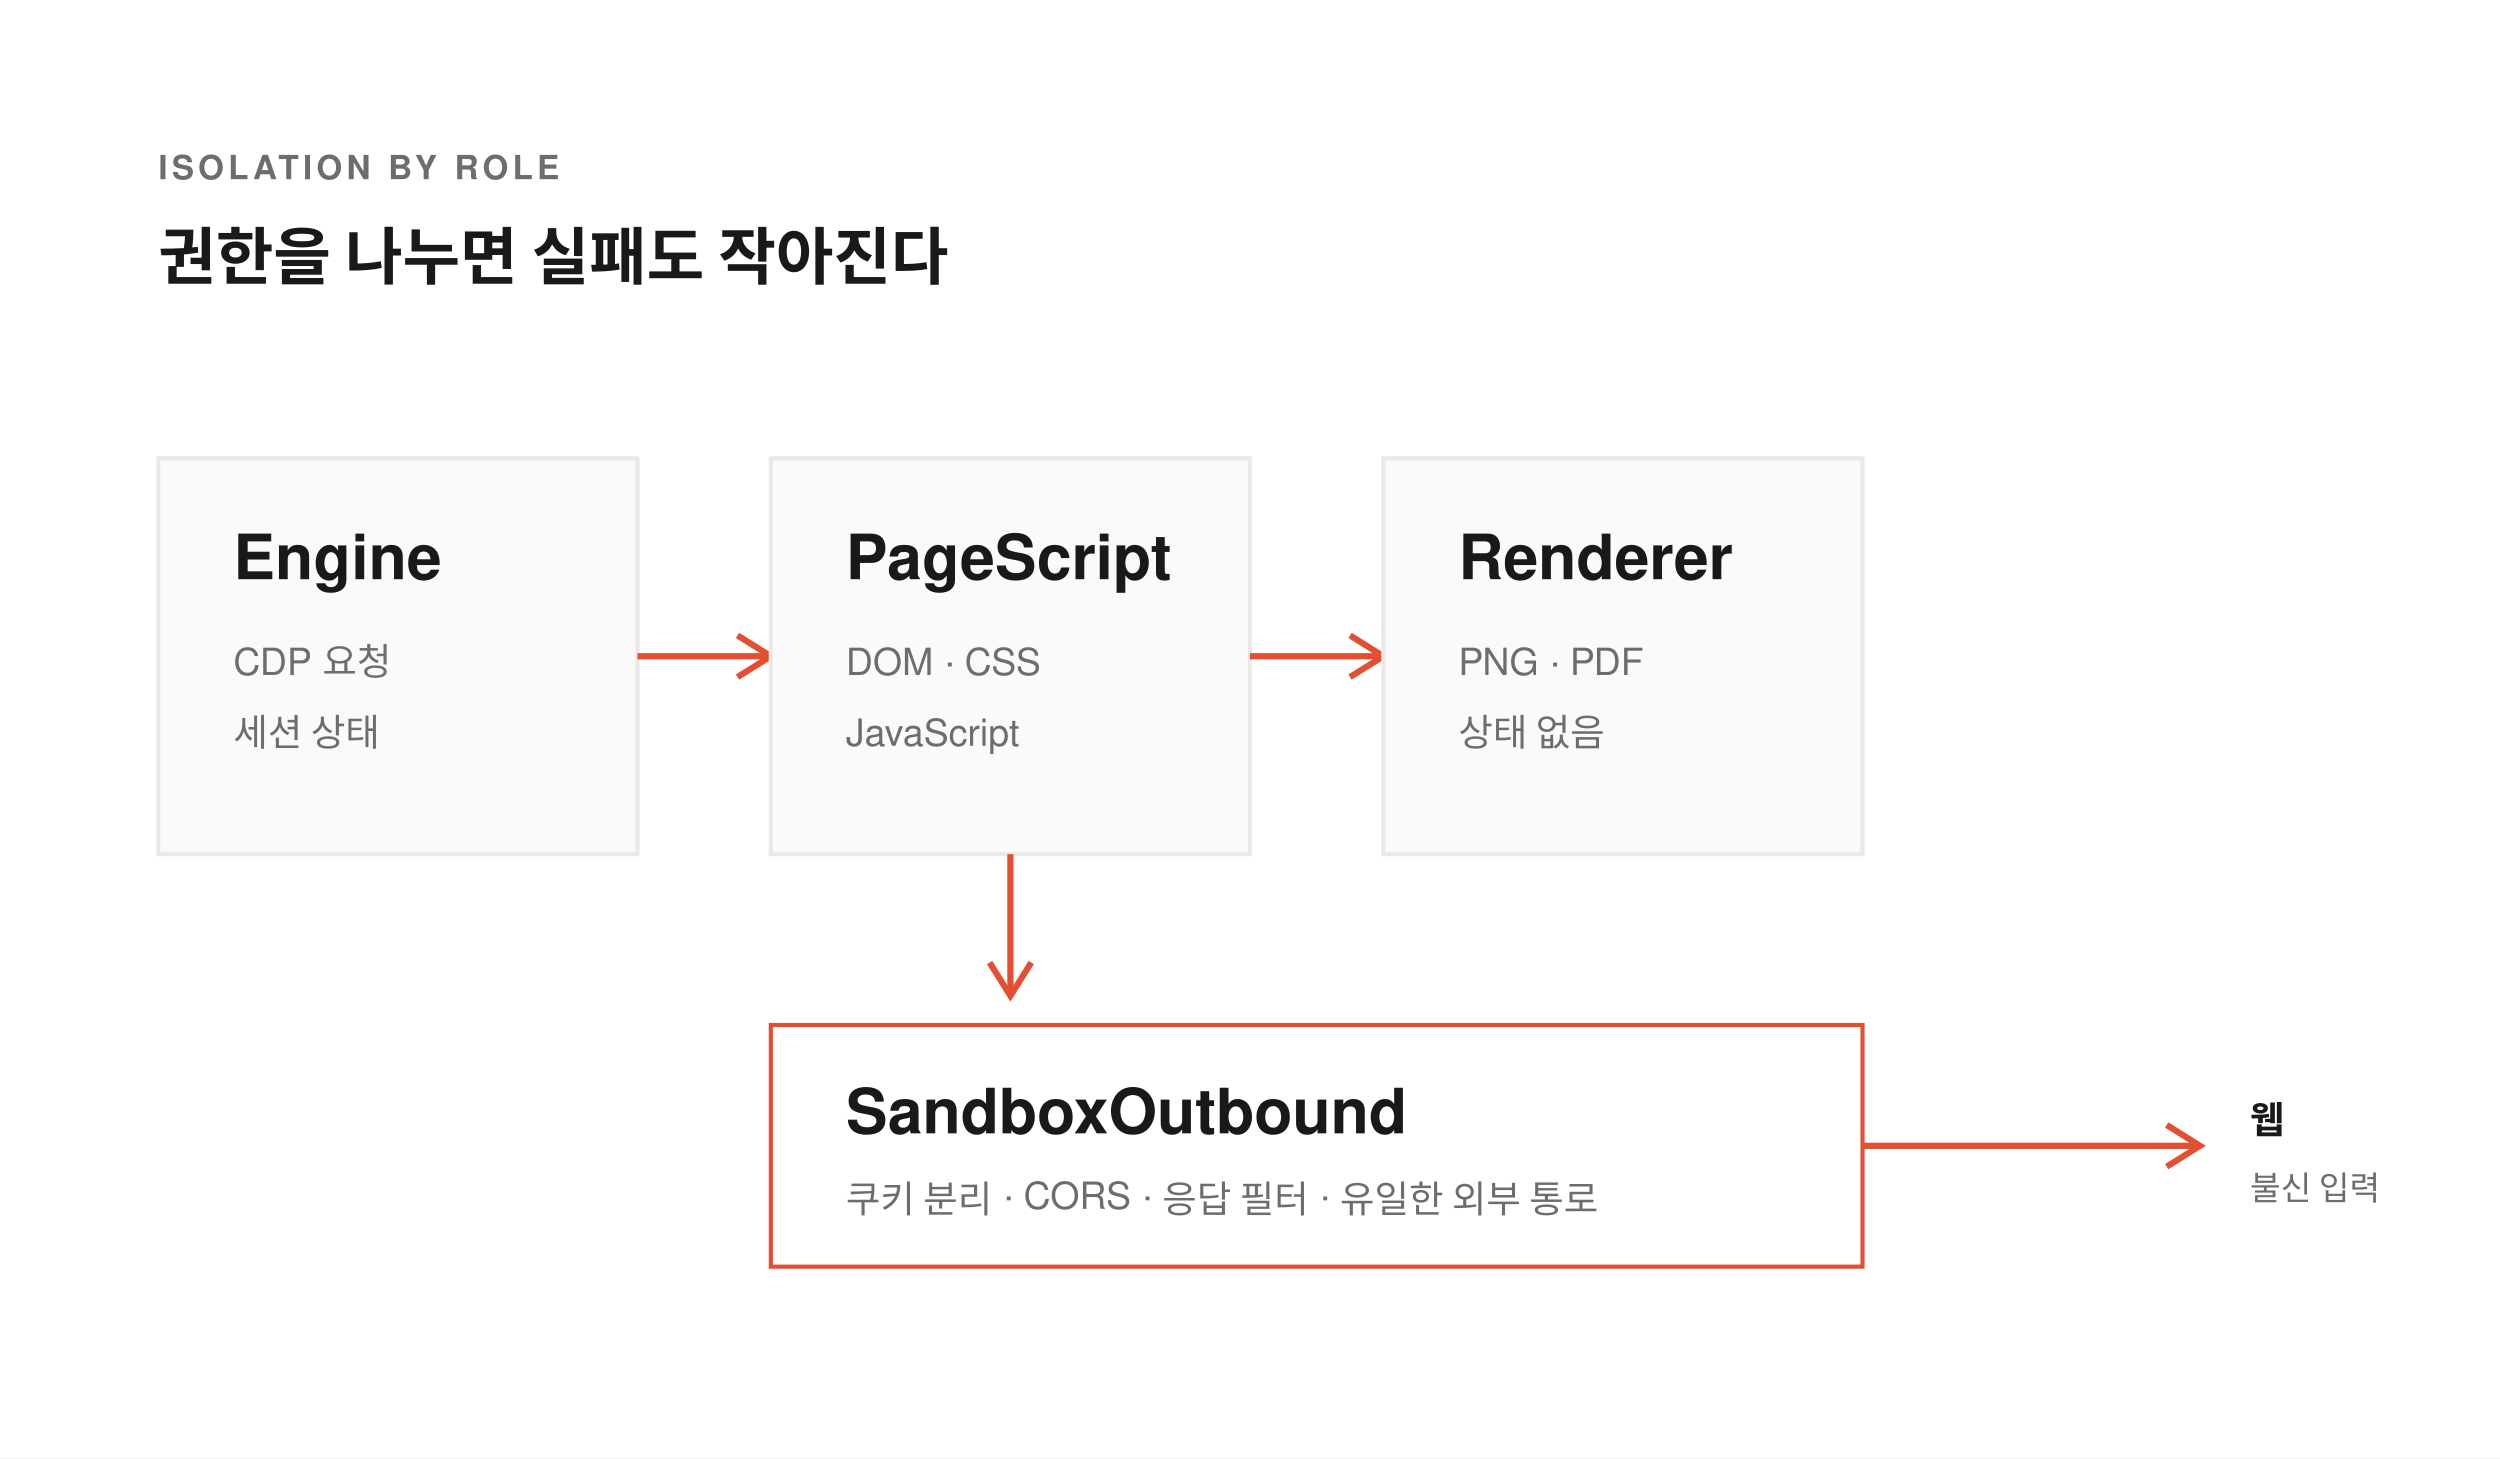
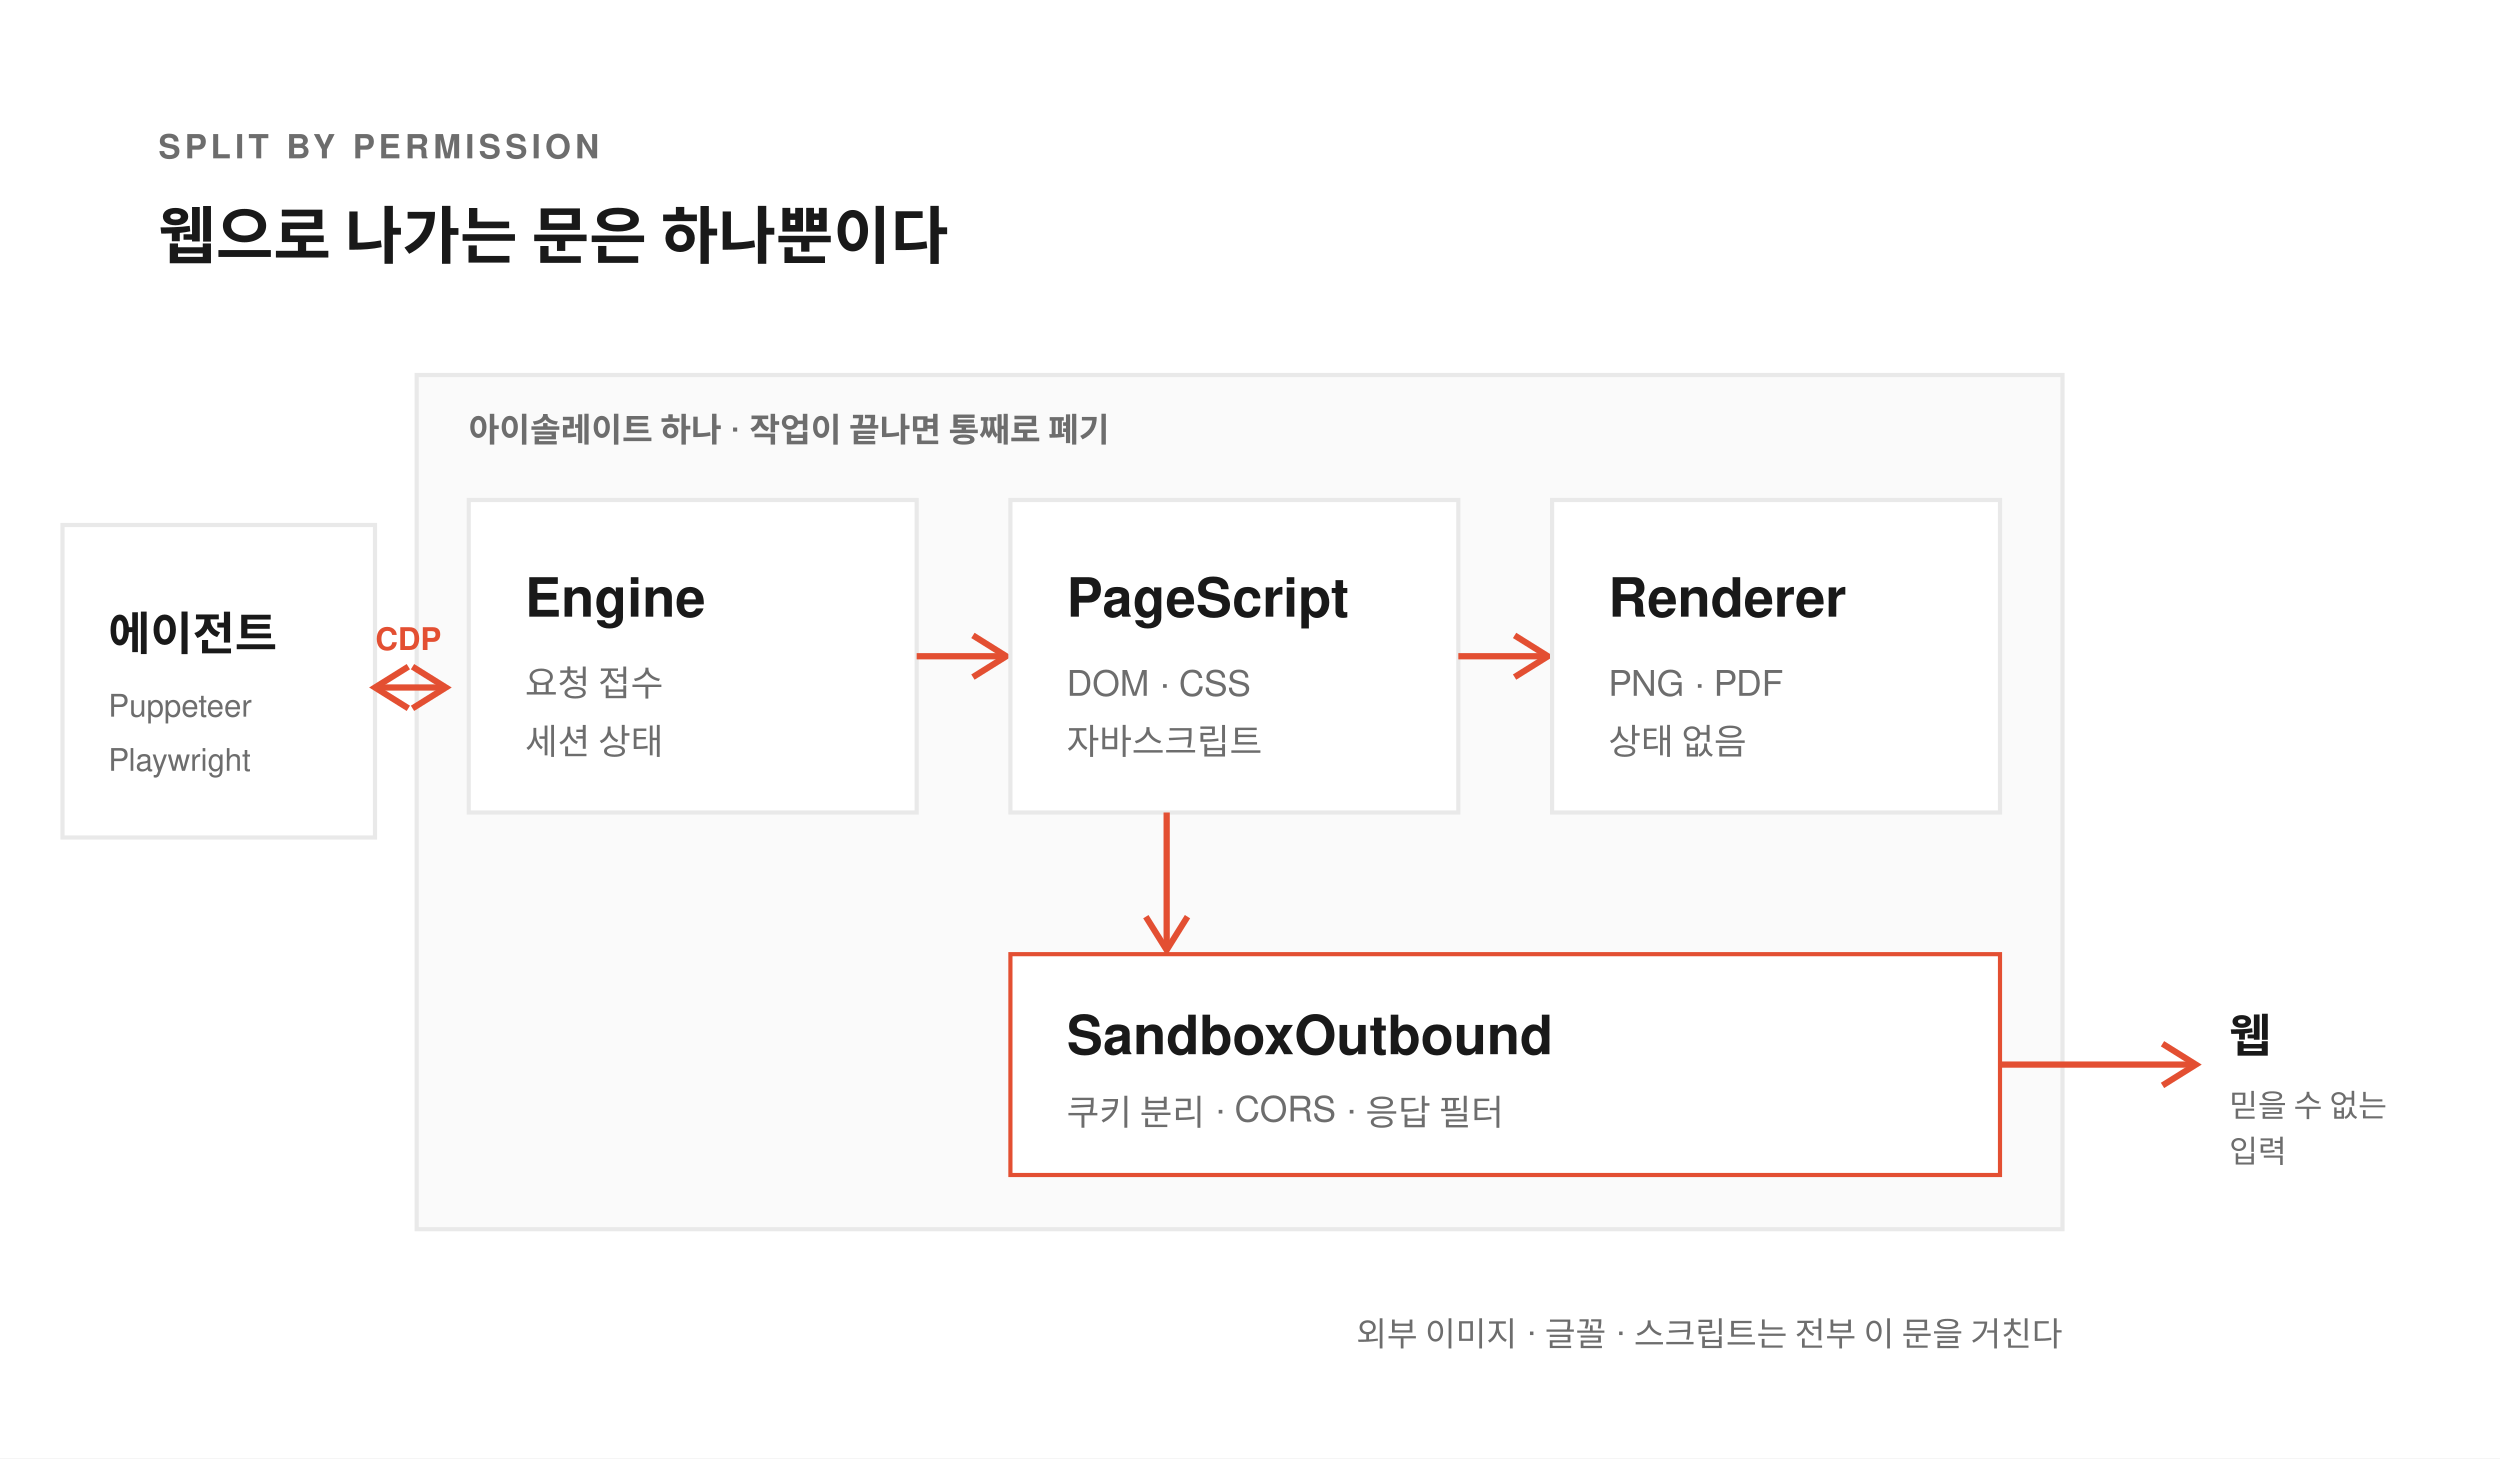
- <svg xmlns="http://www.w3.org/2000/svg" viewBox="0 0 1200 700" width="1200" height="700" role="img" aria-label="요청이 Engine, PageScript, PageRenderer로 흐르고 SandboxOutbound만 외부 웹에 접근하는 구조도">
+ <svg xmlns="http://www.w3.org/2000/svg" viewBox="0 0 1200 700" width="1200" height="700" role="img" aria-label="에이전트가 CDP로 Engine에 붙고 Engine·PageScript·PageRenderer가 아이솔레이트 안에 있으며 SandboxOutbound만 외부 웹으로 나가는 구조도">
  <style>
    .t { font-family: 'Apple SD Gothic Neo','Malgun Gothic','Noto Sans KR',Helvetica,Arial,sans-serif; }
  </style>
  <rect width="1200" height="700" fill="#ffffff" />
-   <text class="t" x="76" y="86" font-size="16" font-weight="700" letter-spacing="2" fill="#6d6d6d">ISOLATION BY ROLE</text>
-   <text class="t" x="76" y="134" font-size="30" font-weight="700" fill="#191919">권한을 나누면 실패도 작아진다</text>
-   <rect x="76" y="220" width="230" height="190" fill="#fafafa" stroke="#e9e9e9" stroke-width="2" />
-   <text class="t" x="112" y="278" font-size="30" font-weight="700" fill="#191919">Engine</text>
-   <text class="t" x="112" y="324" font-size="18" fill="#6d6d6d">CDP 요청</text>
-   <text class="t" x="112" y="358" font-size="18" fill="#6d6d6d">세션 상태</text>
-   <path d="M306 315 L368 315" stroke="#e34f32" stroke-width="3" />
-   <path d="M354 305 L370 315 L354 325" fill="none" stroke="#e34f32" stroke-width="3" />
-   <rect x="370" y="220" width="230" height="190" fill="#fafafa" stroke="#e9e9e9" stroke-width="2" />
-   <text class="t" x="406" y="278" font-size="30" font-weight="700" fill="#191919">PageScript</text>
-   <text class="t" x="406" y="324" font-size="18" fill="#6d6d6d">DOM · CSS</text>
-   <text class="t" x="406" y="358" font-size="18" fill="#6d6d6d">JavaScript</text>
-   <path d="M600 315 L662 315" stroke="#e34f32" stroke-width="3" />
-   <path d="M648 305 L664 315 L648 325" fill="none" stroke="#e34f32" stroke-width="3" />
-   <rect x="664" y="220" width="230" height="190" fill="#fafafa" stroke="#e9e9e9" stroke-width="2" />
-   <text class="t" x="700" y="278" font-size="30" font-weight="700" fill="#191919">Renderer</text>
-   <text class="t" x="700" y="324" font-size="18" fill="#6d6d6d">PNG · PDF</text>
-   <text class="t" x="700" y="358" font-size="18" fill="#6d6d6d">상태 없음</text>
-   <rect x="370" y="492" width="524" height="116" fill="#ffffff" stroke="#e34f32" stroke-width="2" />
-   <text class="t" x="406" y="544" font-size="30" font-weight="700" fill="#191919">SandboxOutbound</text>
-   <text class="t" x="406" y="582" font-size="18" fill="#6d6d6d">쿠키 분리 · CORS · 응답 필터 · 유일한 외부 통로</text>
-   <path d="M485 410 L485 476" stroke="#e34f32" stroke-width="3" />
-   <path d="M475 462 L485 478 L495 462" fill="none" stroke="#e34f32" stroke-width="3" />
-   <path d="M894 550 L1054 550" stroke="#e34f32" stroke-width="3" />
-   <path d="M1040 540 L1056 550 L1040 560" fill="none" stroke="#e34f32" stroke-width="3" />
-   <text class="t" x="1080" y="544" font-size="18" font-weight="700" fill="#191919">웹</text>
-   <text class="t" x="1080" y="576" font-size="16" fill="#6d6d6d">불신 입력</text>
+   <text class="t" x="76" y="76" font-size="16" font-weight="700" letter-spacing="2" fill="#6d6d6d">SPLIT BY PERMISSION</text>
+   <text class="t" x="76" y="124" font-size="30" font-weight="700" fill="#191919">웹으로 나가는 문은 하나뿐이다</text>
+   <rect x="200" y="180" width="790" height="410" fill="#fafafa" stroke="#e9e9e9" stroke-width="2" />
+   <text class="t" x="225" y="212" font-size="16" font-weight="700" fill="#6d6d6d">아이솔레이트 하나 · 작업이 끝나면 통째로 폐기</text>
+   <rect x="30" y="252" width="150" height="150" fill="#ffffff" stroke="#e9e9e9" stroke-width="2" />
+   <text class="t" x="52" y="312" font-size="22" font-weight="700" fill="#191919">에이전트</text>
+   <text class="t" x="52" y="344" font-size="15" fill="#6d6d6d">Puppeteer</text>
+   <text class="t" x="52" y="370" font-size="15" fill="#6d6d6d">Playwright</text>
+   <text class="t" x="196" y="312" text-anchor="middle" font-size="15" font-weight="700" fill="#e34f32">CDP</text>
+   <path d="M182 330 L212 330" stroke="#e34f32" stroke-width="3" />
+   <path d="M196 320 L180 330 L196 340" fill="none" stroke="#e34f32" stroke-width="3" />
+   <path d="M198 320 L214 330 L198 340" fill="none" stroke="#e34f32" stroke-width="3" />
+   <rect x="225" y="240" width="215" height="150" fill="#ffffff" stroke="#e9e9e9" stroke-width="2" />
+   <text class="t" x="252" y="296" font-size="26" font-weight="700" fill="#191919">Engine</text>
+   <text class="t" x="252" y="334" font-size="17" fill="#6d6d6d">요청 접수</text>
+   <text class="t" x="252" y="362" font-size="17" fill="#6d6d6d">세션 상태</text>
+   <path d="M440 315 L481 315" stroke="#e34f32" stroke-width="3" />
+   <path d="M467 305 L483 315 L467 325" fill="none" stroke="#e34f32" stroke-width="3" />
+   <rect x="485" y="240" width="215" height="150" fill="#ffffff" stroke="#e9e9e9" stroke-width="2" />
+   <text class="t" x="512" y="296" font-size="26" font-weight="700" fill="#191919">PageScript</text>
+   <text class="t" x="512" y="334" font-size="17" fill="#6d6d6d">DOM · CSS</text>
+   <text class="t" x="512" y="362" font-size="17" fill="#6d6d6d">자바스크립트</text>
+   <path d="M700 315 L741 315" stroke="#e34f32" stroke-width="3" />
+   <path d="M727 305 L743 315 L727 325" fill="none" stroke="#e34f32" stroke-width="3" />
+   <rect x="745" y="240" width="215" height="150" fill="#ffffff" stroke="#e9e9e9" stroke-width="2" />
+   <text class="t" x="772" y="296" font-size="26" font-weight="700" fill="#191919">Renderer</text>
+   <text class="t" x="772" y="334" font-size="17" fill="#6d6d6d">PNG · PDF</text>
+   <text class="t" x="772" y="362" font-size="17" fill="#6d6d6d">상태 없음</text>
+   <path d="M560 390 L560 454" stroke="#e34f32" stroke-width="3" />
+   <path d="M550 440 L560 456 L570 440" fill="none" stroke="#e34f32" stroke-width="3" />
+   <rect x="485" y="458" width="475" height="106" fill="#ffffff" stroke="#e34f32" stroke-width="2" />
+   <text class="t" x="512" y="506" font-size="26" font-weight="700" fill="#191919">SandboxOutbound</text>
+   <text class="t" x="512" y="540" font-size="17" fill="#6d6d6d">쿠키 분리 · CORS · 응답 필터</text>
+   <path d="M960 511 L1052 511" stroke="#e34f32" stroke-width="3" />
+   <path d="M1038 501 L1054 511 L1038 521" fill="none" stroke="#e34f32" stroke-width="3" />
+   <text class="t" x="1070" y="505" font-size="22" font-weight="700" fill="#191919">웹</text>
+   <text class="t" x="1070" y="536" font-size="15" fill="#6d6d6d">믿을 수 없는</text>
+   <text class="t" x="1070" y="558" font-size="15" fill="#6d6d6d">입력</text>
+   <text class="t" x="990" y="646" text-anchor="end" font-size="16" fill="#6d6d6d">외부 이미지 · 글꼴 · 스크립트는 전부 이 문을 거친다</text>
</svg>
